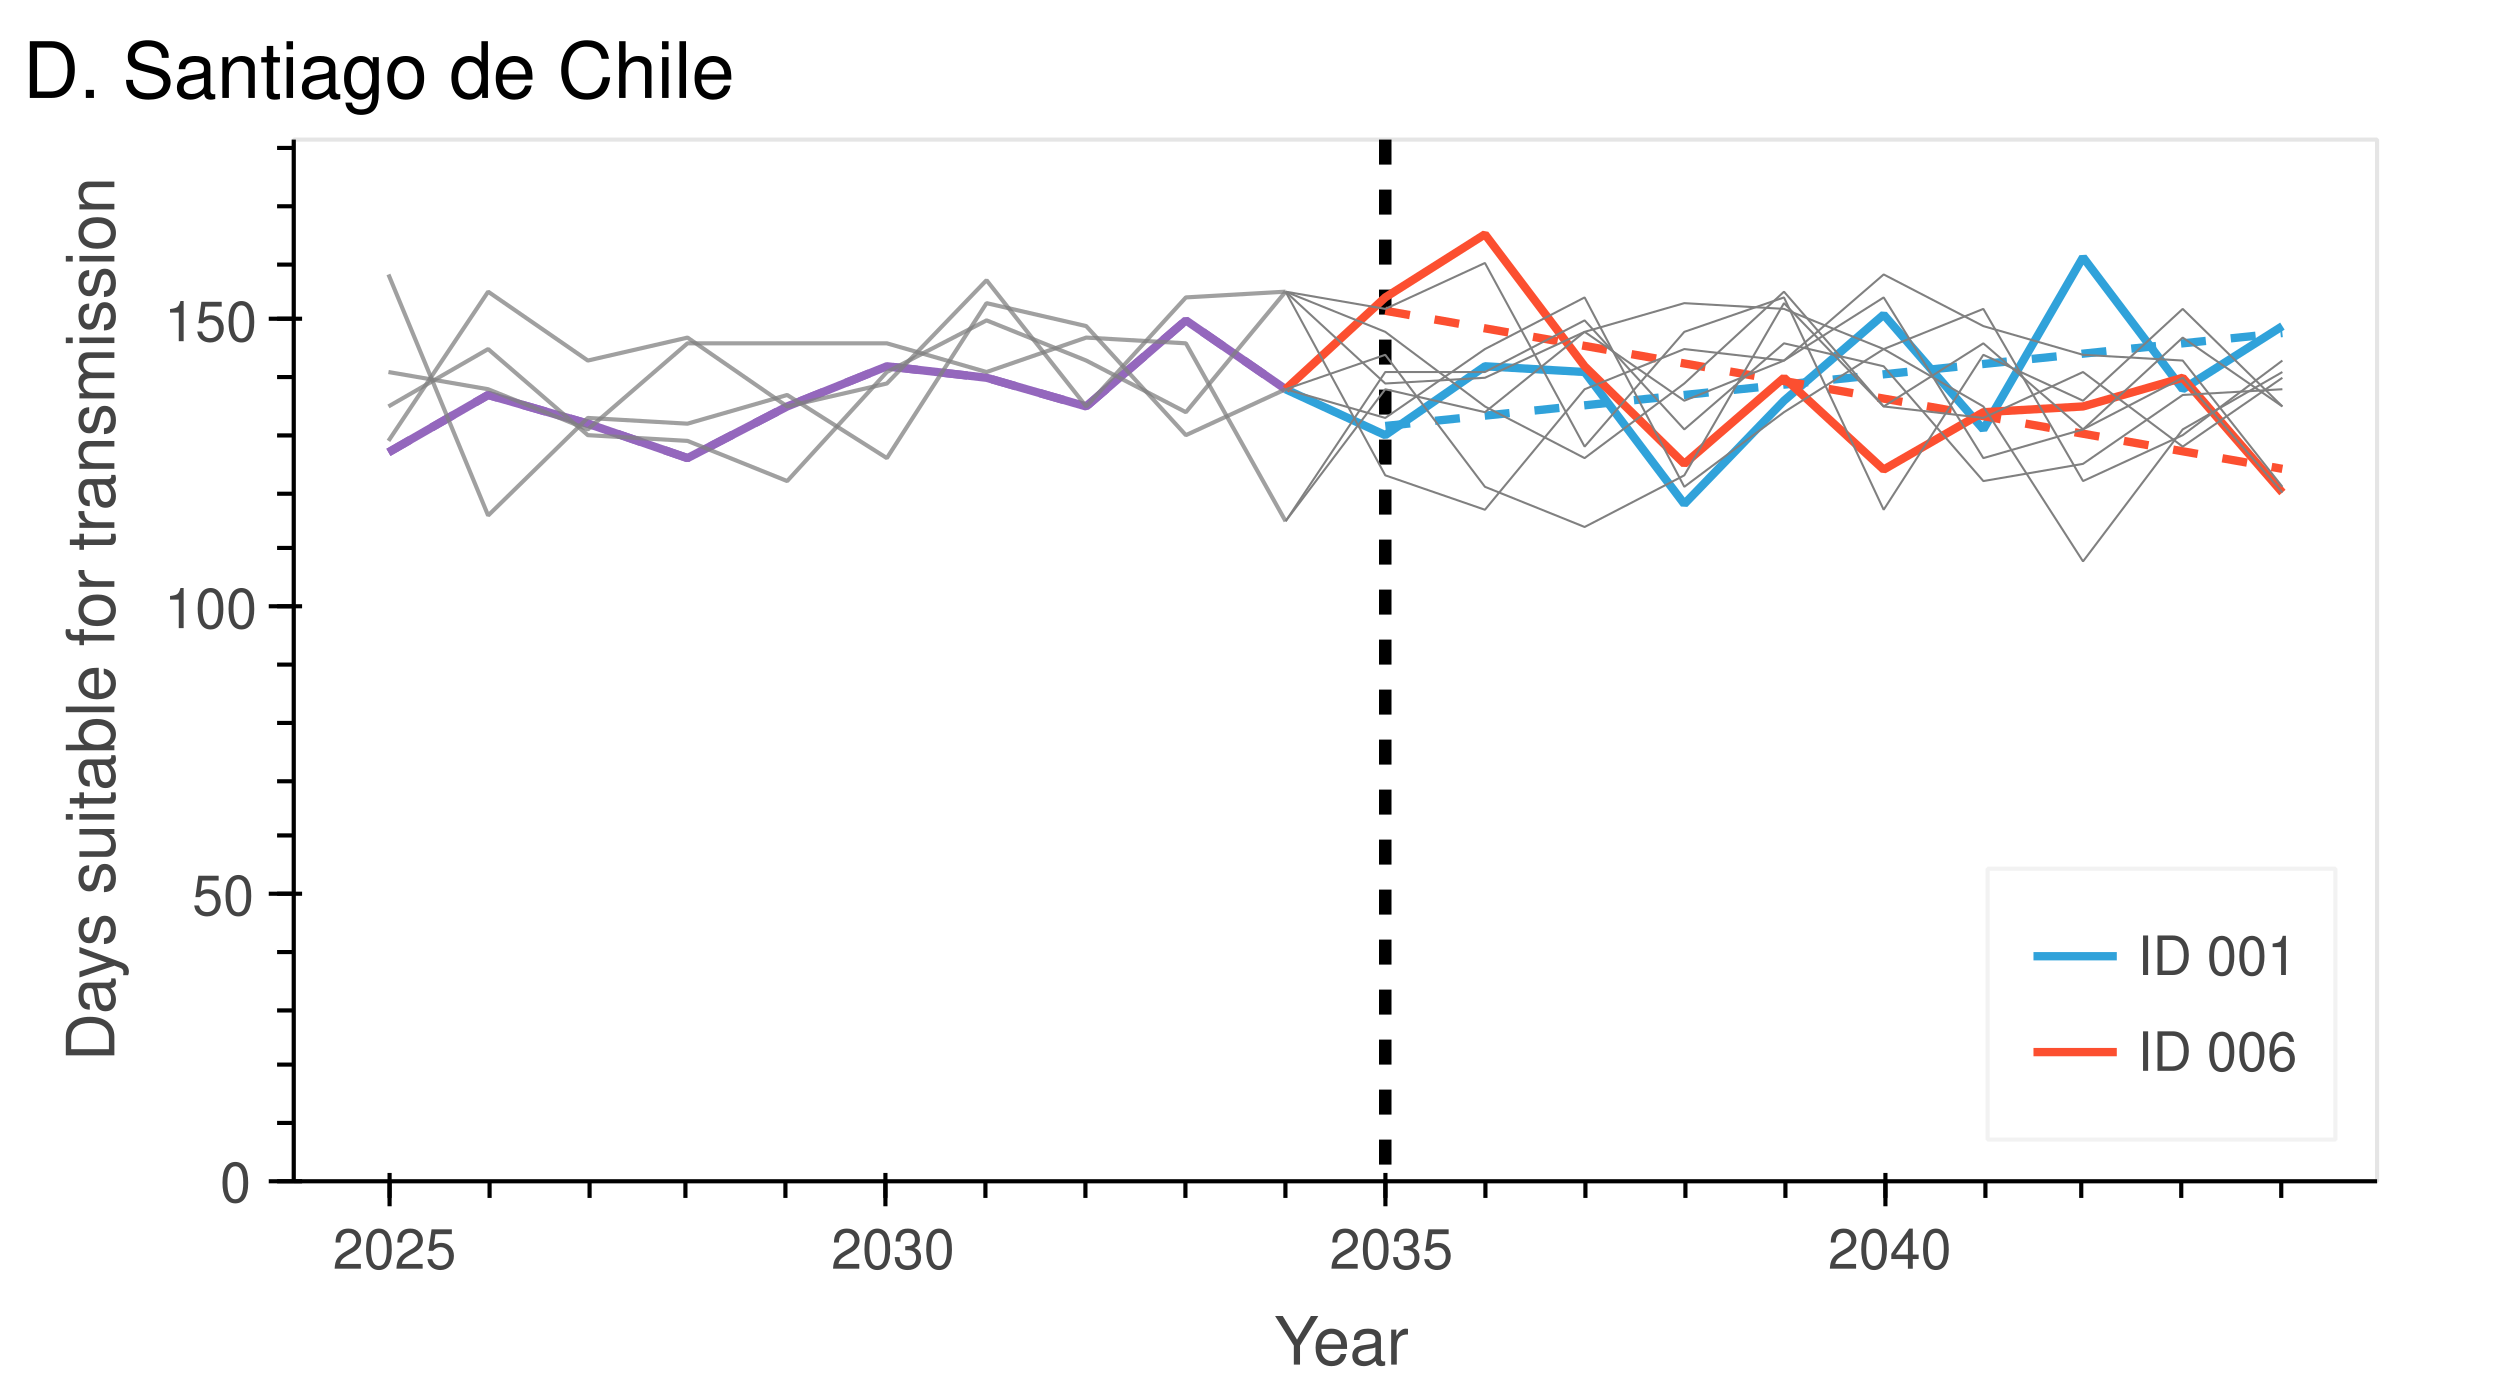
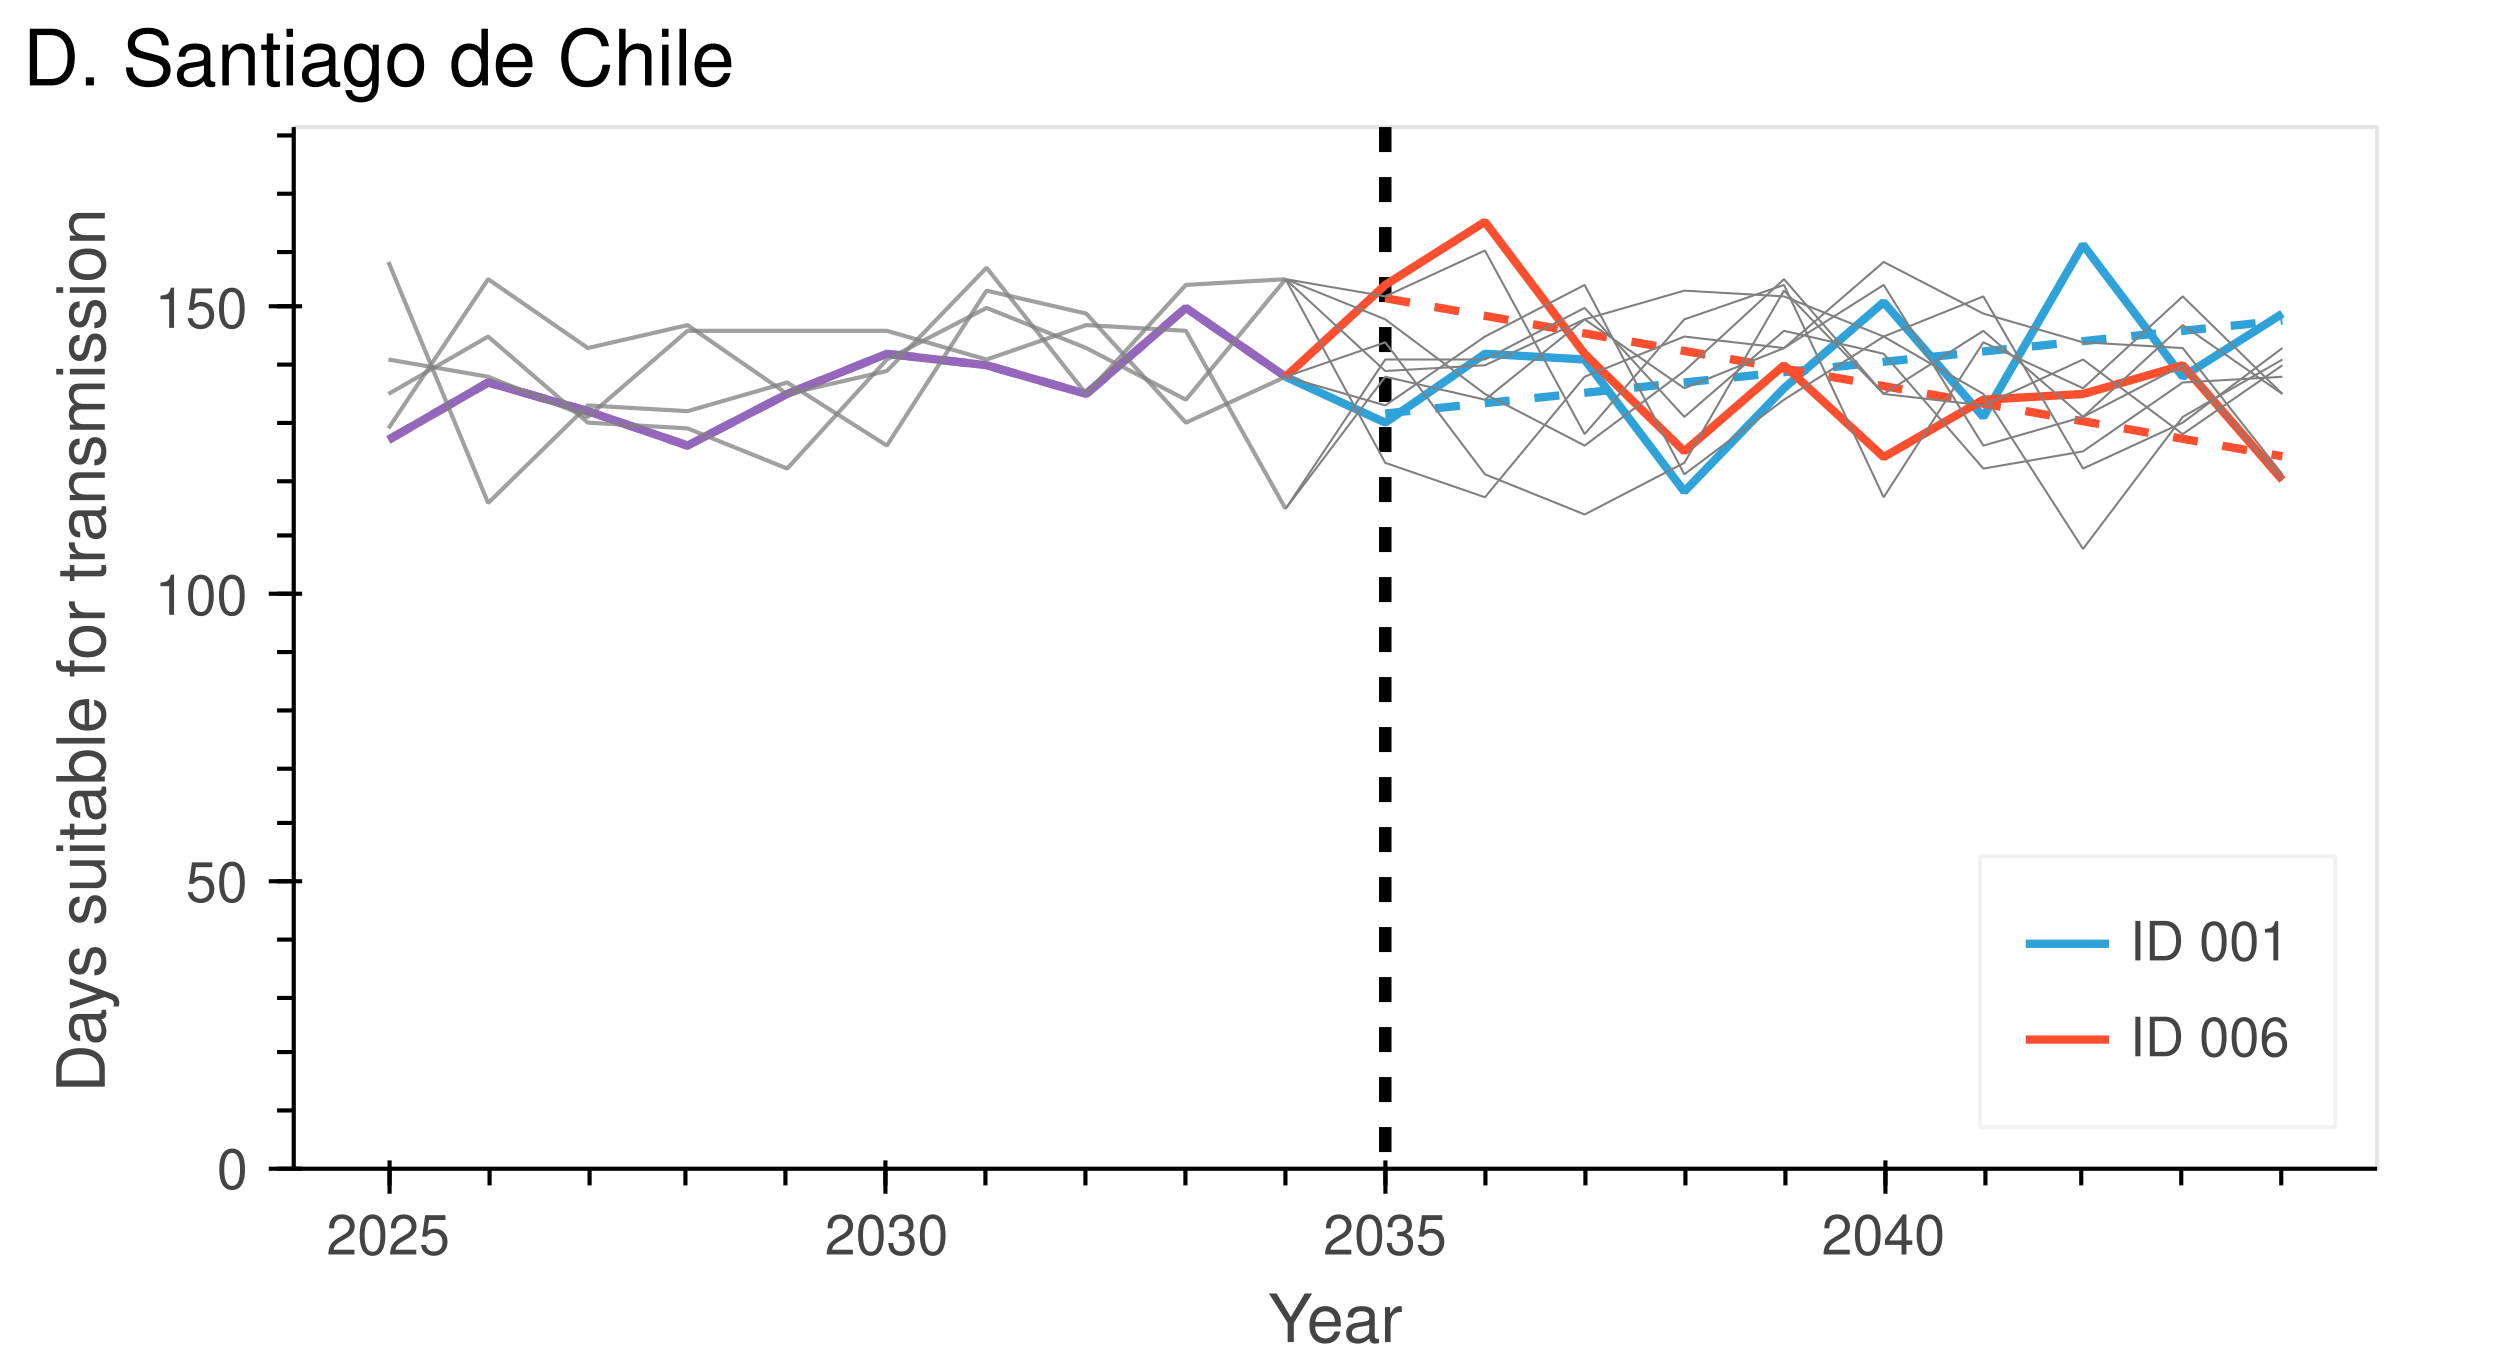
- <svg xmlns="http://www.w3.org/2000/svg" version="1.1" width="600" height="334">
+ <svg xmlns="http://www.w3.org/2000/svg" version="1.1" width="600" height="329">
  <defs>
-     <clipPath id="VyWehvVJBpIi">
-       <path fill="none" stroke="none" d="M 70.5 33.5 L 570.5 33.5 L 570.5 283.5 L 70.5 283.5 L 70.5 33.5 Z" />
+     <clipPath id="qAIiKFiOASsV">
+       <path fill="none" stroke="none" d="M 70.5 30.5 L 570.5 30.5 L 570.5 280.5 L 70.5 280.5 L 70.5 30.5 Z" />
    </clipPath>
-     <clipPath id="eSxNzrzJiXKm">
-       <path fill="none" stroke="none" d="M 70.5 33.5 L 570.5 33.5 L 570.5 283.5 L 70.5 283.5 L 70.5 33.5 Z" />
+     <clipPath id="tpRPEMWCKCqK">
+       <path fill="none" stroke="none" d="M 70.5 30.5 L 570.5 30.5 L 570.5 280.5 L 70.5 280.5 L 70.5 30.5 Z" />
    </clipPath>
-     <clipPath id="ssDvpkVqregp">
-       <path fill="none" stroke="none" d="M 70.5 33.5 L 570.5 33.5 L 570.5 283.5 L 70.5 283.5 L 70.5 33.5 Z" />
+     <clipPath id="luryugUKMDWP">
+       <path fill="none" stroke="none" d="M 70.5 30.5 L 570.5 30.5 L 570.5 280.5 L 70.5 280.5 L 70.5 30.5 Z" />
    </clipPath>
-     <clipPath id="mFTTgVhDTHFe">
-       <path fill="none" stroke="none" d="M 70.5 33.5 L 570.5 33.5 L 570.5 283.5 L 70.5 283.5 L 70.5 33.5 Z" />
+     <clipPath id="VNIcWaRsAUIU">
+       <path fill="none" stroke="none" d="M 70.5 30.5 L 570.5 30.5 L 570.5 280.5 L 70.5 280.5 L 70.5 30.5 Z" />
    </clipPath>
-     <clipPath id="eAUycqzgbXMN">
-       <path fill="none" stroke="none" d="M 70.5 33.5 L 570.5 33.5 L 570.5 283.5 L 70.5 283.5 L 70.5 33.5 Z" />
+     <clipPath id="MrNIVBMvoGlT">
+       <path fill="none" stroke="none" d="M 70.5 30.5 L 570.5 30.5 L 570.5 280.5 L 70.5 280.5 L 70.5 30.5 Z" />
    </clipPath>
-     <clipPath id="PdHfvRolzqrE">
-       <path fill="none" stroke="none" d="M 70.5 33.5 L 570.5 33.5 L 570.5 283.5 L 70.5 283.5 L 70.5 33.5 Z" />
+     <clipPath id="pXMdhUInuNAt">
+       <path fill="none" stroke="none" d="M 70.5 30.5 L 570.5 30.5 L 570.5 280.5 L 70.5 280.5 L 70.5 30.5 Z" />
    </clipPath>
-     <clipPath id="RBekLGcNfUTK">
-       <path fill="none" stroke="none" d="M 70.5 33.5 L 570.5 33.5 L 570.5 283.5 L 70.5 283.5 L 70.5 33.5 Z" />
+     <clipPath id="IMcPhPeRZekc">
+       <path fill="none" stroke="none" d="M 70.5 30.5 L 570.5 30.5 L 570.5 280.5 L 70.5 280.5 L 70.5 30.5 Z" />
    </clipPath>
-     <clipPath id="pTKMiwHwMOum">
-       <path fill="none" stroke="none" d="M 70.5 33.5 L 570.5 33.5 L 570.5 283.5 L 70.5 283.5 L 70.5 33.5 Z" />
+     <clipPath id="NeQltBvzUJcw">
+       <path fill="none" stroke="none" d="M 70.5 30.5 L 570.5 30.5 L 570.5 280.5 L 70.5 280.5 L 70.5 30.5 Z" />
    </clipPath>
-     <clipPath id="gFZDnsywymwT">
-       <path fill="none" stroke="none" d="M 70.5 33.5 L 570.5 33.5 L 570.5 283.5 L 70.5 283.5 L 70.5 33.5 Z" />
+     <clipPath id="EoFTzEbmoNIV">
+       <path fill="none" stroke="none" d="M 70.5 30.5 L 570.5 30.5 L 570.5 280.5 L 70.5 280.5 L 70.5 30.5 Z" />
    </clipPath>
-     <clipPath id="frIHKLdtPnDu">
-       <path fill="none" stroke="none" d="M 70.5 33.5 L 570.5 33.5 L 570.5 283.5 L 70.5 283.5 L 70.5 33.5 Z" />
+     <clipPath id="cwuZnnzrOhss">
+       <path fill="none" stroke="none" d="M 70.5 30.5 L 570.5 30.5 L 570.5 280.5 L 70.5 280.5 L 70.5 30.5 Z" />
    </clipPath>
-     <clipPath id="WMZiTLKLZqhX">
-       <path fill="none" stroke="none" d="M 70.5 33.5 L 570.5 33.5 L 570.5 283.5 L 70.5 283.5 L 70.5 33.5 Z" />
+     <clipPath id="IzOBIezAJEkx">
+       <path fill="none" stroke="none" d="M 70.5 30.5 L 570.5 30.5 L 570.5 280.5 L 70.5 280.5 L 70.5 30.5 Z" />
    </clipPath>
-     <clipPath id="sMfbggFGOOsD">
-       <path fill="none" stroke="none" d="M 70.5 33.5 L 570.5 33.5 L 570.5 283.5 L 70.5 283.5 L 70.5 33.5 Z" />
+     <clipPath id="uQGURREgWoUH">
+       <path fill="none" stroke="none" d="M 70.5 30.5 L 570.5 30.5 L 570.5 280.5 L 70.5 280.5 L 70.5 30.5 Z" />
    </clipPath>
-     <clipPath id="HTTtbiydchOF">
-       <path fill="none" stroke="none" d="M 70.5 33.5 L 570.5 33.5 L 570.5 283.5 L 70.5 283.5 L 70.5 33.5 Z" />
+     <clipPath id="bWatnLAySrEJ">
+       <path fill="none" stroke="none" d="M 70.5 30.5 L 570.5 30.5 L 570.5 280.5 L 70.5 280.5 L 70.5 30.5 Z" />
    </clipPath>
-     <clipPath id="vrRcqFbfgLZT">
-       <path fill="none" stroke="none" d="M 70.5 33.5 L 570.5 33.5 L 570.5 283.5 L 70.5 283.5 L 70.5 33.5 Z" />
+     <clipPath id="paXWaqkauzhk">
+       <path fill="none" stroke="none" d="M 70.5 30.5 L 570.5 30.5 L 570.5 280.5 L 70.5 280.5 L 70.5 30.5 Z" />
    </clipPath>
-     <clipPath id="GJVDLgAOwAAR">
-       <path fill="none" stroke="none" d="M 70.5 33.5 L 570.5 33.5 L 570.5 283.5 L 70.5 283.5 L 70.5 33.5 Z" />
+     <clipPath id="NLlbaZpfaMUJ">
+       <path fill="none" stroke="none" d="M 70.5 30.5 L 570.5 30.5 L 570.5 280.5 L 70.5 280.5 L 70.5 30.5 Z" />
    </clipPath>
-     <clipPath id="bbBdrmOVTegg">
-       <path fill="none" stroke="none" d="M 70.5 33.5 L 570.5 33.5 L 570.5 283.5 L 70.5 283.5 L 70.5 33.5 Z" />
+     <clipPath id="iUwETumTtdiC">
+       <path fill="none" stroke="none" d="M 70.5 30.5 L 570.5 30.5 L 570.5 280.5 L 70.5 280.5 L 70.5 30.5 Z" />
    </clipPath>
-     <clipPath id="NTktVeMbcXKz">
-       <path fill="none" stroke="none" d="M 70.5 33.5 L 570.5 33.5 L 570.5 283.5 L 70.5 283.5 L 70.5 33.5 Z" />
+     <clipPath id="wmxlVNRXZoJa">
+       <path fill="none" stroke="none" d="M 70.5 30.5 L 570.5 30.5 L 570.5 280.5 L 70.5 280.5 L 70.5 30.5 Z" />
    </clipPath>
-     <clipPath id="iVRlmanuDHWf">
-       <path fill="none" stroke="none" d="M 70.5 33.5 L 570.5 33.5 L 570.5 283.5 L 70.5 283.5 L 70.5 33.5 Z" />
+     <clipPath id="RPgCTWhvGGMZ">
+       <path fill="none" stroke="none" d="M 70.5 30.5 L 570.5 30.5 L 570.5 280.5 L 70.5 280.5 L 70.5 30.5 Z" />
    </clipPath>
-     <clipPath id="uzSiefXPBbMi">
-       <path fill="none" stroke="none" d="M 70.5 33.5 L 570.5 33.5 L 570.5 283.5 L 70.5 283.5 L 70.5 33.5 Z" />
+     <clipPath id="VFAMDKtgPPcw">
+       <path fill="none" stroke="none" d="M 70.5 30.5 L 570.5 30.5 L 570.5 280.5 L 70.5 280.5 L 70.5 30.5 Z" />
    </clipPath>
-     <clipPath id="gupfzZhWSOtT">
-       <path fill="none" stroke="none" d="M 70.5 33.5 L 570.5 33.5 L 570.5 283.5 L 70.5 283.5 L 70.5 33.5 Z" />
+     <clipPath id="kTtIPOfdSspg">
+       <path fill="none" stroke="none" d="M 70.5 30.5 L 570.5 30.5 L 570.5 280.5 L 70.5 280.5 L 70.5 30.5 Z" />
    </clipPath>
-     <clipPath id="ayLolspJEUSs">
-       <path fill="none" stroke="none" d="M 70.5 33.5 L 570.5 33.5 L 570.5 283.5 L 70.5 283.5 L 70.5 33.5 Z" />
+     <clipPath id="WdqPMXUckLxw">
+       <path fill="none" stroke="none" d="M 70.5 30.5 L 570.5 30.5 L 570.5 280.5 L 70.5 280.5 L 70.5 30.5 Z" />
    </clipPath>
-     <clipPath id="FEGIuJJfpwEa">
-       <path fill="none" stroke="none" d="M 70.5 33.5 L 570.5 33.5 L 570.5 283.5 L 70.5 283.5 L 70.5 33.5 Z" />
+     <clipPath id="FqAmFdlzyeTm">
+       <path fill="none" stroke="none" d="M 70.5 30.5 L 570.5 30.5 L 570.5 280.5 L 70.5 280.5 L 70.5 30.5 Z" />
    </clipPath>
-     <clipPath id="KtqdaMTOiXVV">
-       <path fill="none" stroke="none" d="M 70.5 33.5 L 570.5 33.5 L 570.5 283.5 L 70.5 283.5 L 70.5 33.5 Z" />
+     <clipPath id="wGlAnewhsIBP">
+       <path fill="none" stroke="none" d="M 70.5 30.5 L 570.5 30.5 L 570.5 280.5 L 70.5 280.5 L 70.5 30.5 Z" />
    </clipPath>
  </defs>
-   <path fill="none" stroke="#e5e5e5" paint-order="fill" d="M 70.5 33.5 L 570.5 33.5 L 570.5 283.5 L 70.5 283.5 L 70.5 33.5 Z" stroke-linejoin="bevel" stroke-miterlimit="10" />
-   <path fill="none" stroke="black" paint-order="fill" d="M 332.462 33.5 L 332.462 283.5" stroke-linejoin="bevel" stroke-miterlimit="10" stroke-width="3" stroke-dasharray="6" clip-path="url(#ssDvpkVqregp)" />
-   <path fill="none" stroke="#9467bd" paint-order="fill" d="M 93.227 108.569 L 117.151 94.795 L 141.074 101.682 L 164.998 109.946 L 188.921 97.55 L 212.844 87.908 L 236.768 90.663 L 260.691 97.55 L 284.615 76.888 L 308.538 93.417" stroke-linejoin="bevel" stroke-miterlimit="10" stroke-width="2" clip-path="url(#mFTTgVhDTHFe)" />
-   <path fill="none" stroke="#9467bd" paint-order="fill" d="M 93.227 108.569 L 117.151 94.795 L 141.074 101.682 L 164.998 109.946 L 188.921 97.55 L 212.844 87.908 L 236.768 90.663 L 260.691 97.55 L 284.615 76.888 L 308.538 93.417" stroke-linejoin="bevel" stroke-miterlimit="10" stroke-width="2" stroke-dasharray="6" clip-path="url(#eAUycqzgbXMN)" />
-   <path fill="none" stroke="#30a2da" paint-order="fill" d="M 308.538 93.417 L 332.462 104.437 L 356.385 87.908 L 380.309 89.285 L 404.232 120.966 L 428.156 96.172 L 452.079 75.511 L 476.002 103.059 L 499.926 61.737 L 523.849 93.417 L 547.773 78.266" stroke-linejoin="bevel" stroke-miterlimit="10" stroke-width="2" clip-path="url(#PdHfvRolzqrE)" />
-   <path fill="none" stroke="#30a2da" paint-order="fill" d="M 332.462 102.233 L 356.385 99.753 L 380.309 97.274 L 404.232 94.795 L 428.156 92.315 L 452.079 89.836 L 476.002 87.357 L 499.926 84.877 L 523.849 82.398 L 547.773 79.919" stroke-linejoin="bevel" stroke-miterlimit="10" stroke-width="2" stroke-dasharray="6" clip-path="url(#RBekLGcNfUTK)" />
-   <path fill="none" stroke="#fc4f30" paint-order="fill" d="M 308.538 93.417 L 332.462 71.379 L 356.385 56.227 L 380.309 87.908 L 404.232 111.324 L 428.156 90.663 L 452.079 112.701 L 476.002 98.927 L 499.926 97.55 L 523.849 90.663 L 547.773 118.211" stroke-linejoin="bevel" stroke-miterlimit="10" stroke-width="2" clip-path="url(#pTKMiwHwMOum)" />
-   <path fill="none" stroke="#fc4f30" paint-order="fill" d="M 332.462 74.584 L 356.385 78.8 L 380.309 83.016 L 404.232 87.232 L 428.156 91.447 L 452.079 95.663 L 476.002 99.879 L 499.926 104.094 L 523.849 108.31 L 547.773 112.526" stroke-linejoin="bevel" stroke-miterlimit="10" stroke-width="2" stroke-dasharray="6" clip-path="url(#gFZDnsywymwT)" />
-   <path fill="none" stroke="rgb(128,128,128)" paint-order="fill" d="M 93.227 105.814 L 117.151 70.001 L 141.074 86.53 L 164.998 81.021 L 188.921 97.55 L 212.844 92.04 L 236.768 67.247 L 260.691 97.55 L 284.615 71.379 L 308.538 70.001" stroke-opacity="0.749" stroke-linejoin="bevel" stroke-miterlimit="10" clip-path="url(#frIHKLdtPnDu)" />
-   <path fill="none" stroke="grey" paint-order="fill" d="M 308.538 70.001 L 332.462 74.134 L 356.385 63.114 L 380.309 107.191 L 404.232 79.643 L 428.156 71.379 L 452.079 122.343 L 476.002 85.153 L 499.926 96.172 L 523.849 74.134 L 547.773 97.55" stroke-linejoin="bevel" stroke-miterlimit="10" stroke-width="0.5" clip-path="url(#WMZiTLKLZqhX)" />
-   <path fill="none" stroke="grey" paint-order="fill" d="M 308.538 70.001 L 332.462 92.04 L 356.385 90.663 L 380.309 79.643 L 404.232 72.756 L 428.156 74.134 L 452.079 83.775 L 476.002 97.55 L 499.926 134.74 L 523.849 103.059 L 547.773 89.285" stroke-linejoin="bevel" stroke-miterlimit="10" stroke-width="0.5" clip-path="url(#sMfbggFGOOsD)" />
-   <path fill="none" stroke="rgb(128,128,128)" paint-order="fill" d="M 93.227 89.285 L 117.151 93.417 L 141.074 103.059 L 164.998 82.398 L 188.921 82.398 L 212.844 82.398 L 236.768 89.285 L 260.691 81.021 L 284.615 82.398 L 308.538 125.098" stroke-opacity="0.749" stroke-linejoin="bevel" stroke-miterlimit="10" clip-path="url(#HTTtbiydchOF)" />
-   <path fill="none" stroke="grey" paint-order="fill" d="M 308.538 125.098 L 332.462 89.285 L 356.385 89.285 L 380.309 76.888 L 404.232 103.059 L 428.156 82.398 L 452.079 87.908 L 476.002 115.456 L 499.926 111.324 L 523.849 94.795 L 547.773 93.417" stroke-linejoin="bevel" stroke-miterlimit="10" stroke-width="0.5" clip-path="url(#vrRcqFbfgLZT)" />
-   <path fill="none" stroke="grey" paint-order="fill" d="M 308.538 125.098 L 332.462 93.417 L 356.385 98.927 L 380.309 79.643 L 404.232 96.172 L 428.156 86.53 L 452.079 71.379 L 476.002 109.946 L 499.926 103.059 L 523.849 90.663 L 547.773 118.211" stroke-linejoin="bevel" stroke-miterlimit="10" stroke-width="0.5" clip-path="url(#GJVDLgAOwAAR)" />
-   <path fill="none" stroke="rgb(128,128,128)" paint-order="fill" d="M 93.227 65.869 L 117.151 123.72 L 141.074 100.304 L 164.998 101.682 L 188.921 94.795 L 212.844 109.946 L 236.768 72.756 L 260.691 78.266 L 284.615 104.437 L 308.538 93.417" stroke-opacity="0.749" stroke-linejoin="bevel" stroke-miterlimit="10" clip-path="url(#bbBdrmOVTegg)" />
-   <path fill="none" stroke="grey" paint-order="fill" d="M 308.538 93.417 L 332.462 100.304 L 356.385 83.775 L 380.309 71.379 L 404.232 116.833 L 428.156 98.927 L 452.079 83.775 L 476.002 74.134 L 499.926 115.456 L 523.849 104.437 L 547.773 86.53" stroke-linejoin="bevel" stroke-miterlimit="10" stroke-width="0.5" clip-path="url(#NTktVeMbcXKz)" />
-   <path fill="none" stroke="grey" paint-order="fill" d="M 308.538 93.417 L 332.462 85.153 L 356.385 116.833 L 380.309 126.475 L 404.232 114.079 L 428.156 72.756 L 452.079 97.55 L 476.002 82.398 L 499.926 103.059 L 523.849 81.021 L 547.773 97.55" stroke-linejoin="bevel" stroke-miterlimit="10" stroke-width="0.5" clip-path="url(#iVRlmanuDHWf)" />
-   <path fill="none" stroke="rgb(128,128,128)" paint-order="fill" d="M 93.227 97.55 L 117.151 83.775 L 141.074 104.437 L 164.998 105.814 L 188.921 115.456 L 212.844 89.285 L 236.768 76.888 L 260.691 86.53 L 284.615 98.927 L 308.538 70.001" stroke-opacity="0.749" stroke-linejoin="bevel" stroke-miterlimit="10" clip-path="url(#uzSiefXPBbMi)" />
-   <path fill="none" stroke="grey" paint-order="fill" d="M 308.538 70.001 L 332.462 114.079 L 356.385 122.343 L 380.309 93.417 L 404.232 83.775 L 428.156 86.53 L 452.079 65.869 L 476.002 78.266 L 499.926 85.153 L 523.849 86.53 L 547.773 116.833" stroke-linejoin="bevel" stroke-miterlimit="10" stroke-width="0.5" clip-path="url(#gupfzZhWSOtT)" />
-   <path fill="none" stroke="grey" paint-order="fill" d="M 308.538 70.001 L 332.462 79.643 L 356.385 97.55 L 380.309 109.946 L 404.232 92.04 L 428.156 70.001 L 452.079 97.55 L 476.002 100.304 L 499.926 89.285 L 523.849 107.191 L 547.773 90.663" stroke-linejoin="bevel" stroke-miterlimit="10" stroke-width="0.5" clip-path="url(#ayLolspJEUSs)" />
-   <path fill="none" stroke="black" paint-order="fill" d="M 70.5 283.5 L 570.5 283.5" stroke-linejoin="bevel" stroke-miterlimit="10" />
-   <path fill="none" stroke="black" paint-order="fill" d="M 93.5 289.5 L 93.5 281.5 M 212.5 289.5 L 212.5 281.5 M 332.5 289.5 L 332.5 281.5 M 452.5 289.5 L 452.5 281.5" stroke-linejoin="bevel" stroke-miterlimit="10" />
-   <path fill="none" stroke="black" paint-order="fill" d="M 93.5 287.5 L 93.5 283.5 M 117.5 287.5 L 117.5 283.5 M 141.5 287.5 L 141.5 283.5 M 164.5 287.5 L 164.5 283.5 M 188.5 287.5 L 188.5 283.5 M 212.5 287.5 L 212.5 283.5 M 236.5 287.5 L 236.5 283.5 M 260.5 287.5 L 260.5 283.5 M 284.5 287.5 L 284.5 283.5 M 308.5 287.5 L 308.5 283.5 M 332.5 287.5 L 332.5 283.5 M 356.5 287.5 L 356.5 283.5 M 380.5 287.5 L 380.5 283.5 M 404.5 287.5 L 404.5 283.5 M 428.5 287.5 L 428.5 283.5 M 452.5 287.5 L 452.5 283.5 M 476.5 287.5 L 476.5 283.5 M 499.5 287.5 L 499.5 283.5 M 523.5 287.5 L 523.5 283.5 M 547.5 287.5 L 547.5 283.5" stroke-linejoin="bevel" stroke-miterlimit="10" />
-   <text fill="#444444" stroke="none" font-family="helvetica" font-size="10pt" font-style="normal" font-weight="normal" text-decoration="normal" x="79.361" y="304" text-anchor="start" dominant-baseline="alphabetic" transform="matrix(1, 0, 0, 1, 0.5, 0.5)">2025</text>
-   <text fill="none" stroke="rgb(0,0,0)" font-family="helvetica" font-size="10pt" font-style="normal" font-weight="normal" text-decoration="normal" x="79.361" y="304" text-anchor="start" dominant-baseline="alphabetic" transform="matrix(1, 0, 0, 1, 0.5, 0.5)" stroke-opacity="0" stroke-linejoin="bevel" stroke-miterlimit="10">2025</text>
-   <text fill="#444444" stroke="none" font-family="helvetica" font-size="10pt" font-style="normal" font-weight="normal" text-decoration="normal" x="198.978" y="304" text-anchor="start" dominant-baseline="alphabetic" transform="matrix(1, 0, 0, 1, 0.5, 0.5)">2030</text>
-   <text fill="none" stroke="rgb(0,0,0)" font-family="helvetica" font-size="10pt" font-style="normal" font-weight="normal" text-decoration="normal" x="198.978" y="304" text-anchor="start" dominant-baseline="alphabetic" transform="matrix(1, 0, 0, 1, 0.5, 0.5)" stroke-opacity="0" stroke-linejoin="bevel" stroke-miterlimit="10">2030</text>
-   <text fill="#444444" stroke="none" font-family="helvetica" font-size="10pt" font-style="normal" font-weight="normal" text-decoration="normal" x="318.595" y="304" text-anchor="start" dominant-baseline="alphabetic" transform="matrix(1, 0, 0, 1, 0.5, 0.5)">2035</text>
-   <text fill="none" stroke="rgb(0,0,0)" font-family="helvetica" font-size="10pt" font-style="normal" font-weight="normal" text-decoration="normal" x="318.595" y="304" text-anchor="start" dominant-baseline="alphabetic" transform="matrix(1, 0, 0, 1, 0.5, 0.5)" stroke-opacity="0" stroke-linejoin="bevel" stroke-miterlimit="10">2035</text>
-   <text fill="#444444" stroke="none" font-family="helvetica" font-size="10pt" font-style="normal" font-weight="normal" text-decoration="normal" x="438.212" y="304" text-anchor="start" dominant-baseline="alphabetic" transform="matrix(1, 0, 0, 1, 0.5, 0.5)">2040</text>
-   <text fill="none" stroke="rgb(0,0,0)" font-family="helvetica" font-size="10pt" font-style="normal" font-weight="normal" text-decoration="normal" x="438.212" y="304" text-anchor="start" dominant-baseline="alphabetic" transform="matrix(1, 0, 0, 1, 0.5, 0.5)" stroke-opacity="0" stroke-linejoin="bevel" stroke-miterlimit="10">2040</text>
-   <text fill="#444444" stroke="none" font-family="helvetica" font-size="12pt" font-style="normal" font-weight="normal" text-decoration="normal" x="305.317" y="327" text-anchor="start" dominant-baseline="alphabetic" transform="matrix(1, 0, 0, 1, 0.5, 0.5)">Year</text>
-   <text fill="none" stroke="rgb(0,0,0)" font-family="helvetica" font-size="12pt" font-style="normal" font-weight="normal" text-decoration="normal" x="305.317" y="327" text-anchor="start" dominant-baseline="alphabetic" transform="matrix(1, 0, 0, 1, 0.5, 0.5)" stroke-opacity="0" stroke-linejoin="bevel" stroke-miterlimit="10">Year</text>
-   <path fill="none" stroke="black" paint-order="fill" d="M 70.5 283.5 L 70.5 33.5" stroke-linejoin="bevel" stroke-miterlimit="10" />
-   <path fill="none" stroke="black" paint-order="fill" d="M 64.5 283.5 L 72.5 283.5 M 64.5 214.5 L 72.5 214.5 M 64.5 145.5 L 72.5 145.5 M 64.5 76.5 L 72.5 76.5" stroke-linejoin="bevel" stroke-miterlimit="10" />
-   <path fill="none" stroke="black" paint-order="fill" d="M 66.5 283.5 L 70.5 283.5 M 66.5 269.5 L 70.5 269.5 M 66.5 255.5 L 70.5 255.5 M 66.5 242.5 L 70.5 242.5 M 66.5 228.5 L 70.5 228.5 M 66.5 214.5 L 70.5 214.5 M 66.5 200.5 L 70.5 200.5 M 66.5 187.5 L 70.5 187.5 M 66.5 173.5 L 70.5 173.5 M 66.5 159.5 L 70.5 159.5 M 66.5 145.5 L 70.5 145.5 M 66.5 131.5 L 70.5 131.5 M 66.5 118.5 L 70.5 118.5 M 66.5 104.5 L 70.5 104.5 M 66.5 90.5 L 70.5 90.5 M 66.5 76.5 L 70.5 76.5 M 66.5 63.5 L 70.5 63.5 M 66.5 49.5 L 70.5 49.5 M 66.5 35.5 L 70.5 35.5" stroke-linejoin="bevel" stroke-miterlimit="10" />
-   <text fill="#444444" stroke="none" font-family="helvetica" font-size="10pt" font-style="normal" font-weight="normal" text-decoration="normal" x="52.317" y="288" text-anchor="start" dominant-baseline="alphabetic" transform="matrix(1, 0, 0, 1, 0.5, 0.5)">0</text>
-   <text fill="none" stroke="rgb(0,0,0)" font-family="helvetica" font-size="10pt" font-style="normal" font-weight="normal" text-decoration="normal" x="52.317" y="288" text-anchor="start" dominant-baseline="alphabetic" transform="matrix(1, 0, 0, 1, 0.5, 0.5)" stroke-opacity="0" stroke-linejoin="bevel" stroke-miterlimit="10">0</text>
-   <text fill="#444444" stroke="none" font-family="helvetica" font-size="10pt" font-style="normal" font-weight="normal" text-decoration="normal" x="45.633" y="219.129" text-anchor="start" dominant-baseline="alphabetic" transform="matrix(1, 0, 0, 1, 0.5, 0.5)">50</text>
-   <text fill="none" stroke="rgb(0,0,0)" font-family="helvetica" font-size="10pt" font-style="normal" font-weight="normal" text-decoration="normal" x="45.633" y="219.129" text-anchor="start" dominant-baseline="alphabetic" transform="matrix(1, 0, 0, 1, 0.5, 0.5)" stroke-opacity="0" stroke-linejoin="bevel" stroke-miterlimit="10">50</text>
-   <text fill="#444444" stroke="none" font-family="helvetica" font-size="10pt" font-style="normal" font-weight="normal" text-decoration="normal" x="38.95" y="150.259" text-anchor="start" dominant-baseline="alphabetic" transform="matrix(1, 0, 0, 1, 0.5, 0.5)">100</text>
-   <text fill="none" stroke="rgb(0,0,0)" font-family="helvetica" font-size="10pt" font-style="normal" font-weight="normal" text-decoration="normal" x="38.95" y="150.259" text-anchor="start" dominant-baseline="alphabetic" transform="matrix(1, 0, 0, 1, 0.5, 0.5)" stroke-opacity="0" stroke-linejoin="bevel" stroke-miterlimit="10">100</text>
-   <text fill="#444444" stroke="none" font-family="helvetica" font-size="10pt" font-style="normal" font-weight="normal" text-decoration="normal" x="38.95" y="81.388" text-anchor="start" dominant-baseline="alphabetic" transform="matrix(1, 0, 0, 1, 0.5, 0.5)">150</text>
-   <text fill="none" stroke="rgb(0,0,0)" font-family="helvetica" font-size="10pt" font-style="normal" font-weight="normal" text-decoration="normal" x="38.95" y="81.388" text-anchor="start" dominant-baseline="alphabetic" transform="matrix(1, 0, 0, 1, 0.5, 0.5)" stroke-opacity="0" stroke-linejoin="bevel" stroke-miterlimit="10">150</text>
-   <text fill="#444444" stroke="none" font-family="helvetica" font-size="12pt" font-style="normal" font-weight="normal" text-decoration="normal" x="-65.258" y="154" text-anchor="start" dominant-baseline="alphabetic" transform="matrix(6.123233995736766e-17, -1, 1, 6.123233995736766e-17, -126.55, 189.45)">Days suitable for transmission</text>
-   <text fill="none" stroke="rgb(0,0,0)" font-family="helvetica" font-size="12pt" font-style="normal" font-weight="normal" text-decoration="normal" x="-65.258" y="154" text-anchor="start" dominant-baseline="alphabetic" transform="matrix(6.123233995736766e-17, -1, 1, 6.123233995736766e-17, -126.55, 189.45)" stroke-opacity="0" stroke-linejoin="bevel" stroke-miterlimit="10">Days suitable for transmission</text>
-   <path fill="rgb(255,255,255)" stroke="rgb(229,229,229)" paint-order="fill" d="M 477.033 208.5 L 560.5 208.5 L 560.5 273.5 L 477.033 273.5 L 477.033 208.5 Z" fill-opacity="0.949" clip-path="url(#FEGIuJJfpwEa)" stroke-opacity="0.502" stroke-linejoin="bevel" stroke-miterlimit="10" />
-   <g clip-path="url(#FEGIuJJfpwEa)">
-     <g transform="matrix(1, 0, 0, 1, 487.5333, 219)">
+   <path fill="none" stroke="#e5e5e5" paint-order="fill" d="M 70.5 30.5 L 570.5 30.5 L 570.5 280.5 L 70.5 280.5 L 70.5 30.5 Z" stroke-linejoin="bevel" stroke-miterlimit="10" />
+   <path fill="none" stroke="black" paint-order="fill" d="M 332.462 30.5 L 332.462 280.5" stroke-linejoin="bevel" stroke-miterlimit="10" stroke-width="3" stroke-dasharray="6" clip-path="url(#luryugUKMDWP)" />
+   <path fill="none" stroke="#9467bd" paint-order="fill" d="M 93.227 105.569 L 117.151 91.795 L 141.074 98.682 L 164.998 106.946 L 188.921 94.55 L 212.844 84.908 L 236.768 87.663 L 260.691 94.55 L 284.615 73.888 L 308.538 90.417" stroke-linejoin="bevel" stroke-miterlimit="10" stroke-width="2" clip-path="url(#VNIcWaRsAUIU)" />
+   <path fill="none" stroke="#9467bd" paint-order="fill" d="M 93.227 105.569 L 117.151 91.795 L 141.074 98.682 L 164.998 106.946 L 188.921 94.55 L 212.844 84.908 L 236.768 87.663 L 260.691 94.55 L 284.615 73.888 L 308.538 90.417" stroke-linejoin="bevel" stroke-miterlimit="10" stroke-width="2" stroke-dasharray="6" clip-path="url(#MrNIVBMvoGlT)" />
+   <path fill="none" stroke="#30a2da" paint-order="fill" d="M 308.538 90.417 L 332.462 101.437 L 356.385 84.908 L 380.309 86.285 L 404.232 117.966 L 428.156 93.172 L 452.079 72.511 L 476.002 100.059 L 499.926 58.737 L 523.849 90.417 L 547.773 75.266" stroke-linejoin="bevel" stroke-miterlimit="10" stroke-width="2" clip-path="url(#pXMdhUInuNAt)" />
+   <path fill="none" stroke="#30a2da" paint-order="fill" d="M 332.462 99.233 L 356.385 96.753 L 380.309 94.274 L 404.232 91.795 L 428.156 89.315 L 452.079 86.836 L 476.002 84.357 L 499.926 81.877 L 523.849 79.398 L 547.773 76.919" stroke-linejoin="bevel" stroke-miterlimit="10" stroke-width="2" stroke-dasharray="6" clip-path="url(#IMcPhPeRZekc)" />
+   <path fill="none" stroke="#fc4f30" paint-order="fill" d="M 308.538 90.417 L 332.462 68.379 L 356.385 53.227 L 380.309 84.908 L 404.232 108.324 L 428.156 87.663 L 452.079 109.701 L 476.002 95.927 L 499.926 94.55 L 523.849 87.663 L 547.773 115.211" stroke-linejoin="bevel" stroke-miterlimit="10" stroke-width="2" clip-path="url(#NeQltBvzUJcw)" />
+   <path fill="none" stroke="#fc4f30" paint-order="fill" d="M 332.462 71.584 L 356.385 75.8 L 380.309 80.016 L 404.232 84.232 L 428.156 88.447 L 452.079 92.663 L 476.002 96.879 L 499.926 101.094 L 523.849 105.31 L 547.773 109.526" stroke-linejoin="bevel" stroke-miterlimit="10" stroke-width="2" stroke-dasharray="6" clip-path="url(#EoFTzEbmoNIV)" />
+   <path fill="none" stroke="rgb(128,128,128)" paint-order="fill" d="M 93.227 102.814 L 117.151 67.001 L 141.074 83.53 L 164.998 78.021 L 188.921 94.55 L 212.844 89.04 L 236.768 64.247 L 260.691 94.55 L 284.615 68.379 L 308.538 67.001" stroke-opacity="0.749" stroke-linejoin="bevel" stroke-miterlimit="10" clip-path="url(#cwuZnnzrOhss)" />
+   <path fill="none" stroke="grey" paint-order="fill" d="M 308.538 67.001 L 332.462 71.134 L 356.385 60.114 L 380.309 104.191 L 404.232 76.643 L 428.156 68.379 L 452.079 119.343 L 476.002 82.153 L 499.926 93.172 L 523.849 71.134 L 547.773 94.55" stroke-linejoin="bevel" stroke-miterlimit="10" stroke-width="0.5" clip-path="url(#IzOBIezAJEkx)" />
+   <path fill="none" stroke="grey" paint-order="fill" d="M 308.538 67.001 L 332.462 89.04 L 356.385 87.663 L 380.309 76.643 L 404.232 69.756 L 428.156 71.134 L 452.079 80.775 L 476.002 94.55 L 499.926 131.74 L 523.849 100.059 L 547.773 86.285" stroke-linejoin="bevel" stroke-miterlimit="10" stroke-width="0.5" clip-path="url(#uQGURREgWoUH)" />
+   <path fill="none" stroke="rgb(128,128,128)" paint-order="fill" d="M 93.227 86.285 L 117.151 90.417 L 141.074 100.059 L 164.998 79.398 L 188.921 79.398 L 212.844 79.398 L 236.768 86.285 L 260.691 78.021 L 284.615 79.398 L 308.538 122.098" stroke-opacity="0.749" stroke-linejoin="bevel" stroke-miterlimit="10" clip-path="url(#bWatnLAySrEJ)" />
+   <path fill="none" stroke="grey" paint-order="fill" d="M 308.538 122.098 L 332.462 86.285 L 356.385 86.285 L 380.309 73.888 L 404.232 100.059 L 428.156 79.398 L 452.079 84.908 L 476.002 112.456 L 499.926 108.324 L 523.849 91.795 L 547.773 90.417" stroke-linejoin="bevel" stroke-miterlimit="10" stroke-width="0.5" clip-path="url(#paXWaqkauzhk)" />
+   <path fill="none" stroke="grey" paint-order="fill" d="M 308.538 122.098 L 332.462 90.417 L 356.385 95.927 L 380.309 76.643 L 404.232 93.172 L 428.156 83.53 L 452.079 68.379 L 476.002 106.946 L 499.926 100.059 L 523.849 87.663 L 547.773 115.211" stroke-linejoin="bevel" stroke-miterlimit="10" stroke-width="0.5" clip-path="url(#NLlbaZpfaMUJ)" />
+   <path fill="none" stroke="rgb(128,128,128)" paint-order="fill" d="M 93.227 62.869 L 117.151 120.72 L 141.074 97.304 L 164.998 98.682 L 188.921 91.795 L 212.844 106.946 L 236.768 69.756 L 260.691 75.266 L 284.615 101.437 L 308.538 90.417" stroke-opacity="0.749" stroke-linejoin="bevel" stroke-miterlimit="10" clip-path="url(#iUwETumTtdiC)" />
+   <path fill="none" stroke="grey" paint-order="fill" d="M 308.538 90.417 L 332.462 97.304 L 356.385 80.775 L 380.309 68.379 L 404.232 113.833 L 428.156 95.927 L 452.079 80.775 L 476.002 71.134 L 499.926 112.456 L 523.849 101.437 L 547.773 83.53" stroke-linejoin="bevel" stroke-miterlimit="10" stroke-width="0.5" clip-path="url(#wmxlVNRXZoJa)" />
+   <path fill="none" stroke="grey" paint-order="fill" d="M 308.538 90.417 L 332.462 82.153 L 356.385 113.833 L 380.309 123.475 L 404.232 111.079 L 428.156 69.756 L 452.079 94.55 L 476.002 79.398 L 499.926 100.059 L 523.849 78.021 L 547.773 94.55" stroke-linejoin="bevel" stroke-miterlimit="10" stroke-width="0.5" clip-path="url(#RPgCTWhvGGMZ)" />
+   <path fill="none" stroke="rgb(128,128,128)" paint-order="fill" d="M 93.227 94.55 L 117.151 80.775 L 141.074 101.437 L 164.998 102.814 L 188.921 112.456 L 212.844 86.285 L 236.768 73.888 L 260.691 83.53 L 284.615 95.927 L 308.538 67.001" stroke-opacity="0.749" stroke-linejoin="bevel" stroke-miterlimit="10" clip-path="url(#VFAMDKtgPPcw)" />
+   <path fill="none" stroke="grey" paint-order="fill" d="M 308.538 67.001 L 332.462 111.079 L 356.385 119.343 L 380.309 90.417 L 404.232 80.775 L 428.156 83.53 L 452.079 62.869 L 476.002 75.266 L 499.926 82.153 L 523.849 83.53 L 547.773 113.833" stroke-linejoin="bevel" stroke-miterlimit="10" stroke-width="0.5" clip-path="url(#kTtIPOfdSspg)" />
+   <path fill="none" stroke="grey" paint-order="fill" d="M 308.538 67.001 L 332.462 76.643 L 356.385 94.55 L 380.309 106.946 L 404.232 89.04 L 428.156 67.001 L 452.079 94.55 L 476.002 97.304 L 499.926 86.285 L 523.849 104.191 L 547.773 87.663" stroke-linejoin="bevel" stroke-miterlimit="10" stroke-width="0.5" clip-path="url(#WdqPMXUckLxw)" />
+   <path fill="none" stroke="black" paint-order="fill" d="M 70.5 280.5 L 570.5 280.5" stroke-linejoin="bevel" stroke-miterlimit="10" />
+   <path fill="none" stroke="black" paint-order="fill" d="M 93.5 286.5 L 93.5 278.5 M 212.5 286.5 L 212.5 278.5 M 332.5 286.5 L 332.5 278.5 M 452.5 286.5 L 452.5 278.5" stroke-linejoin="bevel" stroke-miterlimit="10" />
+   <path fill="none" stroke="black" paint-order="fill" d="M 93.5 284.5 L 93.5 280.5 M 117.5 284.5 L 117.5 280.5 M 141.5 284.5 L 141.5 280.5 M 164.5 284.5 L 164.5 280.5 M 188.5 284.5 L 188.5 280.5 M 212.5 284.5 L 212.5 280.5 M 236.5 284.5 L 236.5 280.5 M 260.5 284.5 L 260.5 280.5 M 284.5 284.5 L 284.5 280.5 M 308.5 284.5 L 308.5 280.5 M 332.5 284.5 L 332.5 280.5 M 356.5 284.5 L 356.5 280.5 M 380.5 284.5 L 380.5 280.5 M 404.5 284.5 L 404.5 280.5 M 428.5 284.5 L 428.5 280.5 M 452.5 284.5 L 452.5 280.5 M 476.5 284.5 L 476.5 280.5 M 499.5 284.5 L 499.5 280.5 M 523.5 284.5 L 523.5 280.5 M 547.5 284.5 L 547.5 280.5" stroke-linejoin="bevel" stroke-miterlimit="10" />
+   <text fill="#444444" stroke="none" font-family="helvetica" font-size="10pt" font-style="normal" font-weight="normal" text-decoration="normal" x="77.827" y="300.594" text-anchor="start" dominant-baseline="alphabetic" transform="matrix(1, 0, 0, 1, 0.5, 0.5)">2025</text>
+   <text fill="none" stroke="rgb(0,0,0)" font-family="helvetica" font-size="10pt" font-style="normal" font-weight="normal" text-decoration="normal" x="77.827" y="300.594" text-anchor="start" dominant-baseline="alphabetic" transform="matrix(1, 0, 0, 1, 0.5, 0.5)" stroke-opacity="0" stroke-linejoin="bevel" stroke-miterlimit="10">2025</text>
+   <text fill="#444444" stroke="none" font-family="helvetica" font-size="10pt" font-style="normal" font-weight="normal" text-decoration="normal" x="197.444" y="300.594" text-anchor="start" dominant-baseline="alphabetic" transform="matrix(1, 0, 0, 1, 0.5, 0.5)">2030</text>
+   <text fill="none" stroke="rgb(0,0,0)" font-family="helvetica" font-size="10pt" font-style="normal" font-weight="normal" text-decoration="normal" x="197.444" y="300.594" text-anchor="start" dominant-baseline="alphabetic" transform="matrix(1, 0, 0, 1, 0.5, 0.5)" stroke-opacity="0" stroke-linejoin="bevel" stroke-miterlimit="10">2030</text>
+   <text fill="#444444" stroke="none" font-family="helvetica" font-size="10pt" font-style="normal" font-weight="normal" text-decoration="normal" x="317.062" y="300.594" text-anchor="start" dominant-baseline="alphabetic" transform="matrix(1, 0, 0, 1, 0.5, 0.5)">2035</text>
+   <text fill="none" stroke="rgb(0,0,0)" font-family="helvetica" font-size="10pt" font-style="normal" font-weight="normal" text-decoration="normal" x="317.062" y="300.594" text-anchor="start" dominant-baseline="alphabetic" transform="matrix(1, 0, 0, 1, 0.5, 0.5)" stroke-opacity="0" stroke-linejoin="bevel" stroke-miterlimit="10">2035</text>
+   <text fill="#444444" stroke="none" font-family="helvetica" font-size="10pt" font-style="normal" font-weight="normal" text-decoration="normal" x="436.679" y="300.594" text-anchor="start" dominant-baseline="alphabetic" transform="matrix(1, 0, 0, 1, 0.5, 0.5)">2040</text>
+   <text fill="none" stroke="rgb(0,0,0)" font-family="helvetica" font-size="10pt" font-style="normal" font-weight="normal" text-decoration="normal" x="436.679" y="300.594" text-anchor="start" dominant-baseline="alphabetic" transform="matrix(1, 0, 0, 1, 0.5, 0.5)" stroke-opacity="0" stroke-linejoin="bevel" stroke-miterlimit="10">2040</text>
+   <text fill="#444444" stroke="none" font-family="helvetica" font-size="12pt" font-style="normal" font-weight="normal" text-decoration="normal" x="303.833" y="321.594" text-anchor="start" dominant-baseline="alphabetic" transform="matrix(1, 0, 0, 1, 0.5, 0.5)">Year</text>
+   <text fill="none" stroke="rgb(0,0,0)" font-family="helvetica" font-size="12pt" font-style="normal" font-weight="normal" text-decoration="normal" x="303.833" y="321.594" text-anchor="start" dominant-baseline="alphabetic" transform="matrix(1, 0, 0, 1, 0.5, 0.5)" stroke-opacity="0" stroke-linejoin="bevel" stroke-miterlimit="10">Year</text>
+   <path fill="none" stroke="black" paint-order="fill" d="M 70.5 280.5 L 70.5 30.5" stroke-linejoin="bevel" stroke-miterlimit="10" />
+   <path fill="none" stroke="black" paint-order="fill" d="M 64.5 280.5 L 72.5 280.5 M 64.5 211.5 L 72.5 211.5 M 64.5 142.5 L 72.5 142.5 M 64.5 73.5 L 72.5 73.5" stroke-linejoin="bevel" stroke-miterlimit="10" />
+   <path fill="none" stroke="black" paint-order="fill" d="M 66.5 280.5 L 70.5 280.5 M 66.5 266.5 L 70.5 266.5 M 66.5 252.5 L 70.5 252.5 M 66.5 239.5 L 70.5 239.5 M 66.5 225.5 L 70.5 225.5 M 66.5 211.5 L 70.5 211.5 M 66.5 197.5 L 70.5 197.5 M 66.5 184.5 L 70.5 184.5 M 66.5 170.5 L 70.5 170.5 M 66.5 156.5 L 70.5 156.5 M 66.5 142.5 L 70.5 142.5 M 66.5 128.5 L 70.5 128.5 M 66.5 115.5 L 70.5 115.5 M 66.5 101.5 L 70.5 101.5 M 66.5 87.5 L 70.5 87.5 M 66.5 73.5 L 70.5 73.5 M 66.5 60.5 L 70.5 60.5 M 66.5 46.5 L 70.5 46.5 M 66.5 32.5 L 70.5 32.5" stroke-linejoin="bevel" stroke-miterlimit="10" />
+   <text fill="#444444" stroke="none" font-family="helvetica" font-size="10pt" font-style="normal" font-weight="normal" text-decoration="normal" x="51.55" y="284.797" text-anchor="start" dominant-baseline="alphabetic" transform="matrix(1, 0, 0, 1, 0.5, 0.5)">0</text>
+   <text fill="none" stroke="rgb(0,0,0)" font-family="helvetica" font-size="10pt" font-style="normal" font-weight="normal" text-decoration="normal" x="51.55" y="284.797" text-anchor="start" dominant-baseline="alphabetic" transform="matrix(1, 0, 0, 1, 0.5, 0.5)" stroke-opacity="0" stroke-linejoin="bevel" stroke-miterlimit="10">0</text>
+   <text fill="#444444" stroke="none" font-family="helvetica" font-size="10pt" font-style="normal" font-weight="normal" text-decoration="normal" x="44.1" y="215.926" text-anchor="start" dominant-baseline="alphabetic" transform="matrix(1, 0, 0, 1, 0.5, 0.5)">50</text>
+   <text fill="none" stroke="rgb(0,0,0)" font-family="helvetica" font-size="10pt" font-style="normal" font-weight="normal" text-decoration="normal" x="44.1" y="215.926" text-anchor="start" dominant-baseline="alphabetic" transform="matrix(1, 0, 0, 1, 0.5, 0.5)" stroke-opacity="0" stroke-linejoin="bevel" stroke-miterlimit="10">50</text>
+   <text fill="#444444" stroke="none" font-family="helvetica" font-size="10pt" font-style="normal" font-weight="normal" text-decoration="normal" x="36.65" y="147.056" text-anchor="start" dominant-baseline="alphabetic" transform="matrix(1, 0, 0, 1, 0.5, 0.5)">100</text>
+   <text fill="none" stroke="rgb(0,0,0)" font-family="helvetica" font-size="10pt" font-style="normal" font-weight="normal" text-decoration="normal" x="36.65" y="147.056" text-anchor="start" dominant-baseline="alphabetic" transform="matrix(1, 0, 0, 1, 0.5, 0.5)" stroke-opacity="0" stroke-linejoin="bevel" stroke-miterlimit="10">100</text>
+   <text fill="#444444" stroke="none" font-family="helvetica" font-size="10pt" font-style="normal" font-weight="normal" text-decoration="normal" x="36.65" y="78.185" text-anchor="start" dominant-baseline="alphabetic" transform="matrix(1, 0, 0, 1, 0.5, 0.5)">150</text>
+   <text fill="none" stroke="rgb(0,0,0)" font-family="helvetica" font-size="10pt" font-style="normal" font-weight="normal" text-decoration="normal" x="36.65" y="78.185" text-anchor="start" dominant-baseline="alphabetic" transform="matrix(1, 0, 0, 1, 0.5, 0.5)" stroke-opacity="0" stroke-linejoin="bevel" stroke-miterlimit="10">150</text>
+   <text fill="#444444" stroke="none" font-family="helvetica" font-size="12pt" font-style="normal" font-weight="normal" text-decoration="normal" x="-78.075" y="151" text-anchor="start" dominant-baseline="alphabetic" transform="matrix(6.123233995736766e-17, -1, 1, 6.123233995736766e-17, -125.85, 184.15)">Days suitable for transmission</text>
+   <text fill="none" stroke="rgb(0,0,0)" font-family="helvetica" font-size="12pt" font-style="normal" font-weight="normal" text-decoration="normal" x="-78.075" y="151" text-anchor="start" dominant-baseline="alphabetic" transform="matrix(6.123233995736766e-17, -1, 1, 6.123233995736766e-17, -125.85, 184.15)" stroke-opacity="0" stroke-linejoin="bevel" stroke-miterlimit="10">Days suitable for transmission</text>
+   <path fill="rgb(255,255,255)" stroke="rgb(229,229,229)" paint-order="fill" d="M 475.183 205.5 L 560.5 205.5 L 560.5 270.5 L 475.183 270.5 L 475.183 205.5 Z" fill-opacity="0.949" clip-path="url(#FqAmFdlzyeTm)" stroke-opacity="0.502" stroke-linejoin="bevel" stroke-miterlimit="10" />
+   <g clip-path="url(#FqAmFdlzyeTm)">
+     <g transform="matrix(1, 0, 0, 1, 485.6833, 216)">
      <path fill="none" stroke="#30a2da" paint-order="fill" d="M 0.5 10.5 L 20.5 10.5" stroke-linejoin="bevel" stroke-miterlimit="10" stroke-width="2" />
    </g>
  </g>
-   <g clip-path="url(#FEGIuJJfpwEa)">
-     <text fill="#444444" stroke="none" font-family="helvetica" font-size="13px" font-style="normal" font-weight="normal" text-decoration="normal" x="512.533" y="233.5" text-anchor="start" dominant-baseline="alphabetic" transform="matrix(1, 0, 0, 1, 0.5, 0.5)">ID 001</text>
+   <g clip-path="url(#FqAmFdlzyeTm)">
+     <text fill="#444444" stroke="none" font-family="helvetica" font-size="13px" font-style="normal" font-weight="normal" text-decoration="normal" x="510.683" y="230" text-anchor="start" dominant-baseline="alphabetic" transform="matrix(1, 0, 0, 1, 0.5, 0.5)">ID 001</text>
  </g>
-   <g clip-path="url(#FEGIuJJfpwEa)">
-     <text fill="none" stroke="rgb(0,0,0)" font-family="helvetica" font-size="13px" font-style="normal" font-weight="normal" text-decoration="normal" x="512.533" y="233.5" text-anchor="start" dominant-baseline="alphabetic" transform="matrix(1, 0, 0, 1, 0.5, 0.5)" stroke-opacity="0" stroke-linejoin="bevel" stroke-miterlimit="10">ID 001</text>
+   <g clip-path="url(#FqAmFdlzyeTm)">
+     <text fill="none" stroke="rgb(0,0,0)" font-family="helvetica" font-size="13px" font-style="normal" font-weight="normal" text-decoration="normal" x="510.683" y="230" text-anchor="start" dominant-baseline="alphabetic" transform="matrix(1, 0, 0, 1, 0.5, 0.5)" stroke-opacity="0" stroke-linejoin="bevel" stroke-miterlimit="10">ID 001</text>
  </g>
-   <g clip-path="url(#FEGIuJJfpwEa)">
-     <g transform="matrix(1, 0, 0, 1, 487.5333, 242)">
+   <g clip-path="url(#FqAmFdlzyeTm)">
+     <g transform="matrix(1, 0, 0, 1, 485.6833, 239)">
      <path fill="none" stroke="#fc4f30" paint-order="fill" d="M 0.5 10.5 L 20.5 10.5" stroke-linejoin="bevel" stroke-miterlimit="10" stroke-width="2" />
    </g>
  </g>
-   <g clip-path="url(#FEGIuJJfpwEa)">
-     <text fill="#444444" stroke="none" font-family="helvetica" font-size="13px" font-style="normal" font-weight="normal" text-decoration="normal" x="512.533" y="256.5" text-anchor="start" dominant-baseline="alphabetic" transform="matrix(1, 0, 0, 1, 0.5, 0.5)">ID 006</text>
+   <g clip-path="url(#FqAmFdlzyeTm)">
+     <text fill="#444444" stroke="none" font-family="helvetica" font-size="13px" font-style="normal" font-weight="normal" text-decoration="normal" x="510.683" y="253" text-anchor="start" dominant-baseline="alphabetic" transform="matrix(1, 0, 0, 1, 0.5, 0.5)">ID 006</text>
  </g>
-   <g clip-path="url(#FEGIuJJfpwEa)">
-     <text fill="none" stroke="rgb(0,0,0)" font-family="helvetica" font-size="13px" font-style="normal" font-weight="normal" text-decoration="normal" x="512.533" y="256.5" text-anchor="start" dominant-baseline="alphabetic" transform="matrix(1, 0, 0, 1, 0.5, 0.5)" stroke-opacity="0" stroke-linejoin="bevel" stroke-miterlimit="10">ID 006</text>
+   <g clip-path="url(#FqAmFdlzyeTm)">
+     <text fill="none" stroke="rgb(0,0,0)" font-family="helvetica" font-size="13px" font-style="normal" font-weight="normal" text-decoration="normal" x="510.683" y="253" text-anchor="start" dominant-baseline="alphabetic" transform="matrix(1, 0, 0, 1, 0.5, 0.5)" stroke-opacity="0" stroke-linejoin="bevel" stroke-miterlimit="10">ID 006</text>
  </g>
-   <text fill="black" stroke="none" font-family="helvetica" font-size="14pt" font-style="normal" font-weight="normal" text-decoration="normal" x="0" y="18" text-anchor="start" dominant-baseline="alphabetic" transform="matrix(1, 0, 0, 1, 5.5, 5.5)">D. Santiago de Chile</text>
-   <text fill="none" stroke="rgb(0,0,0)" font-family="helvetica" font-size="14pt" font-style="normal" font-weight="normal" text-decoration="normal" x="0" y="18" text-anchor="start" dominant-baseline="alphabetic" transform="matrix(1, 0, 0, 1, 5.5, 5.5)" stroke-opacity="0" stroke-linejoin="bevel" stroke-miterlimit="10">D. Santiago de Chile</text>
+   <text fill="black" stroke="none" font-family="helvetica" font-size="14pt" font-style="normal" font-weight="normal" text-decoration="normal" x="0" y="15" text-anchor="start" dominant-baseline="alphabetic" transform="matrix(1, 0, 0, 1, 5.5, 5.5)">D. Santiago de Chile</text>
+   <text fill="none" stroke="rgb(0,0,0)" font-family="helvetica" font-size="14pt" font-style="normal" font-weight="normal" text-decoration="normal" x="0" y="15" text-anchor="start" dominant-baseline="alphabetic" transform="matrix(1, 0, 0, 1, 5.5, 5.5)" stroke-opacity="0" stroke-linejoin="bevel" stroke-miterlimit="10">D. Santiago de Chile</text>
</svg>
